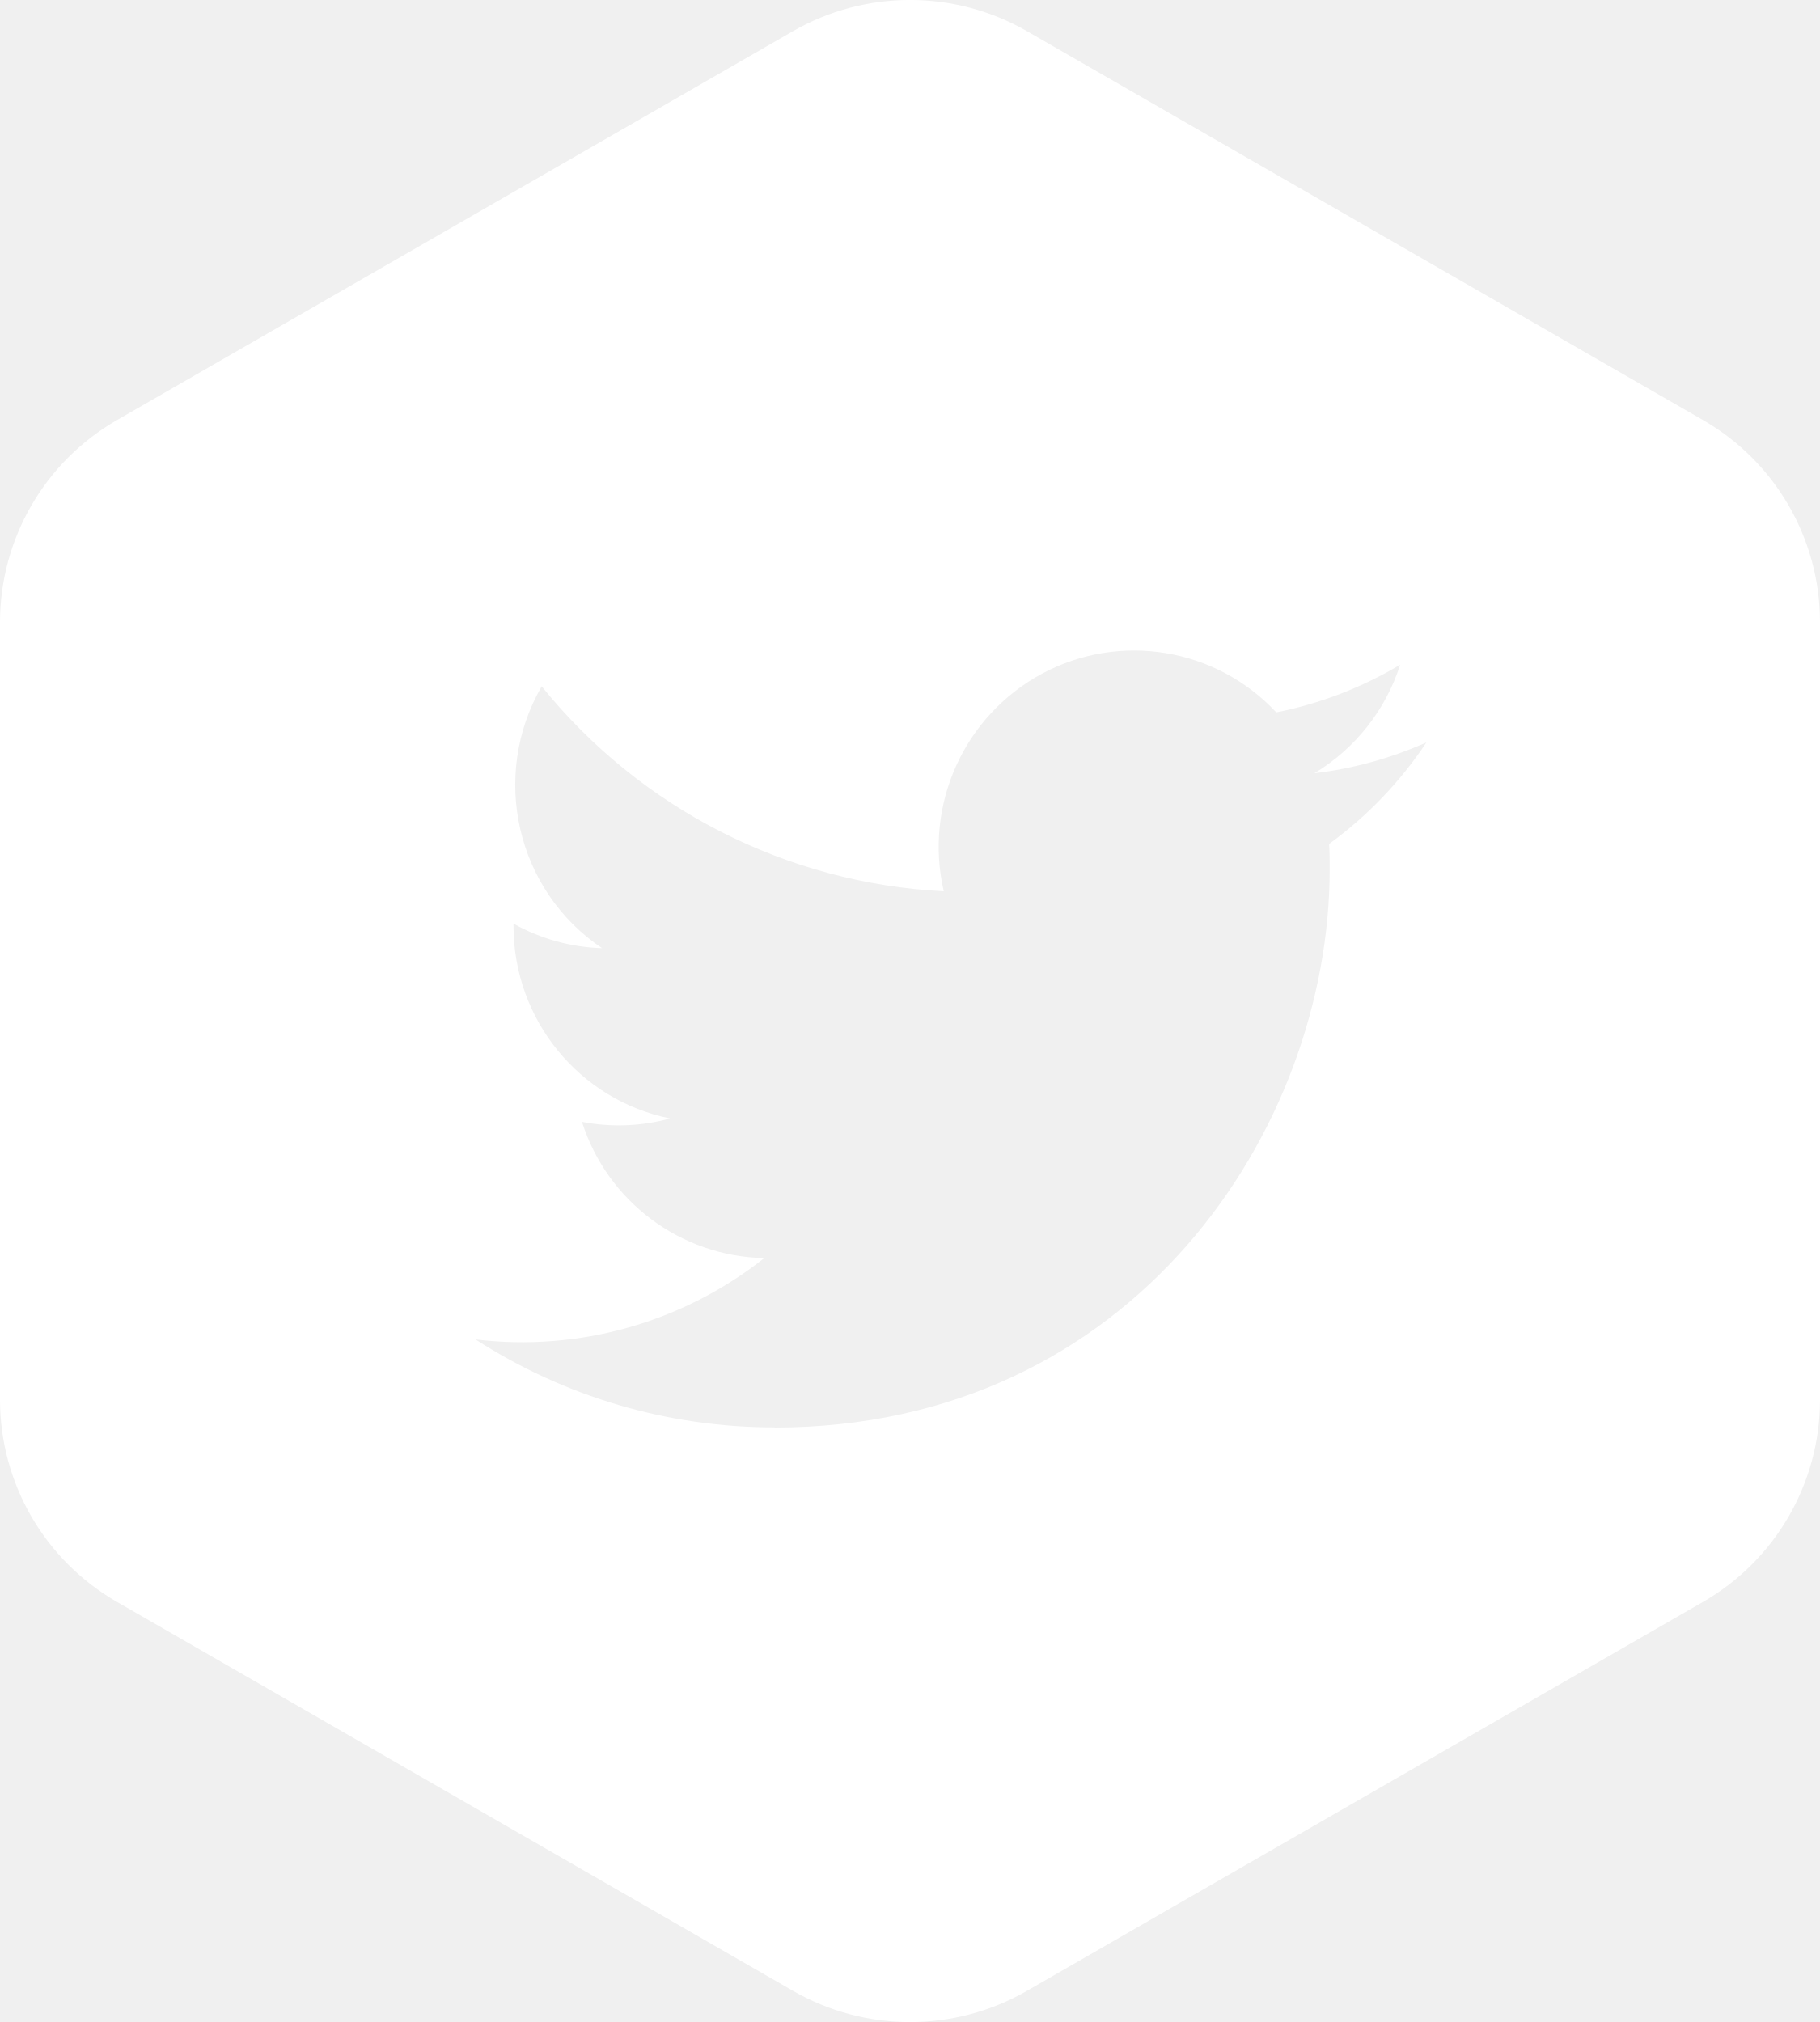
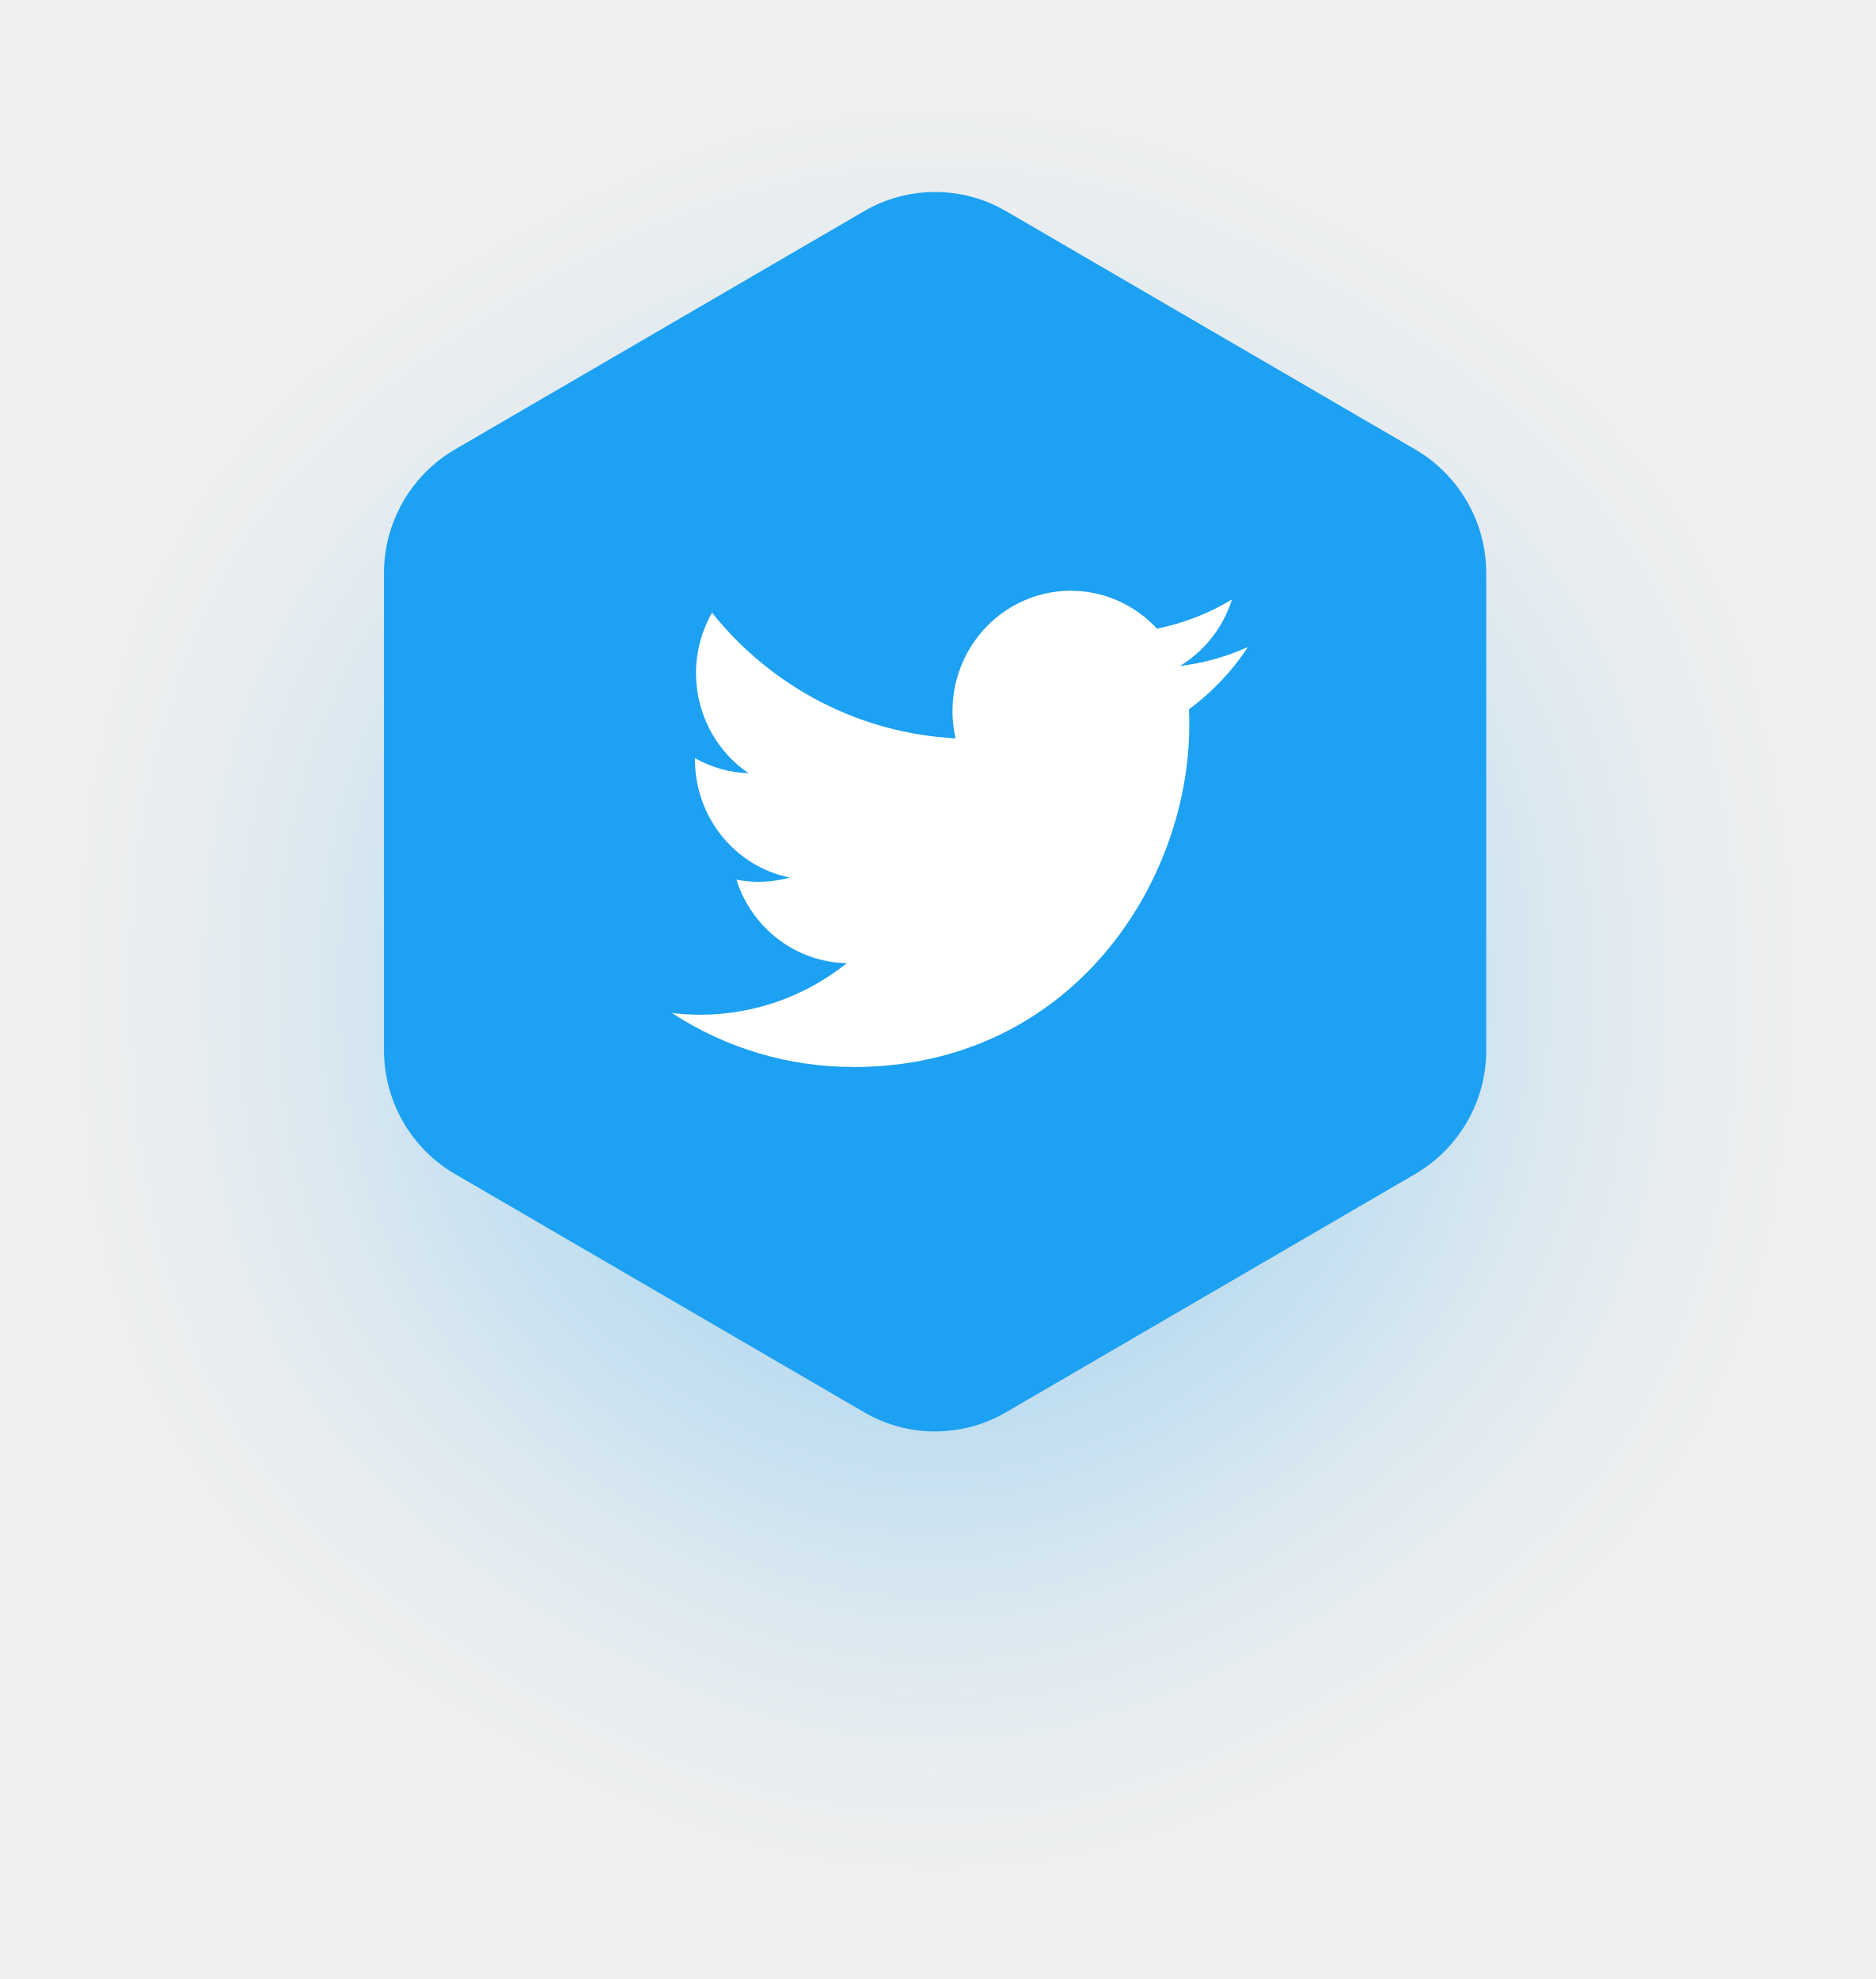
- <svg xmlns="http://www.w3.org/2000/svg" width="54" height="60" viewBox="0 0 54 60">
-   <path fill="#FFF" fill-rule="evenodd" d="M30.473.927a6.965 6.965 0 0 0-6.947 0L3.473 12.465A6.92 6.92 0 0 0 0 18.461V41.54a6.918 6.918 0 0 0 3.473 5.995l20.053 11.538a6.958 6.958 0 0 0 6.947 0l20.054-11.538A6.918 6.918 0 0 0 54 41.539V18.46a6.92 6.92 0 0 0-3.473-5.996L30.473.927zM22.981 42.36c10.647 0 16.471-8.871 16.471-16.565 0-.252 0-.502-.017-.752a11.816 11.816 0 0 0 2.888-3.014c-1.056.471-2.177.78-3.325.916a5.836 5.836 0 0 0 2.545-3.22 11.562 11.562 0 0 1-3.676 1.413 5.77 5.77 0 0 0-6.955-1.145 5.839 5.839 0 0 0-2.91 6.455 16.404 16.404 0 0 1-11.93-6.082c-1.537 2.66-.752 6.063 1.792 7.77a5.721 5.721 0 0 1-2.628-.728v.074c.001 2.771 1.944 5.158 4.645 5.707a5.748 5.748 0 0 1-2.614.1 5.8 5.8 0 0 0 5.408 4.043 11.574 11.574 0 0 1-8.567 2.413 16.321 16.321 0 0 0 8.873 2.61v.005z" />
+ <svg xmlns="http://www.w3.org/2000/svg" xmlns:xlink="http://www.w3.org/1999/xlink" width="127" height="134" viewBox="0 0 127 134">
+   <defs>
+     <path id="b" d="M42.12 1.296a9.54 9.54 0 0 0-9.602 0L4.801 17.436A9.7 9.7 0 0 0 0 25.822v32.28c0 3.459 1.83 6.655 4.8 8.385l27.718 16.14a9.53 9.53 0 0 0 9.603 0l27.718-16.14a9.698 9.698 0 0 0 4.8-8.386V25.822a9.7 9.7 0 0 0-4.8-8.386L42.121 1.296z" />
+     <filter id="a" width="200%" height="200%" x="-50%" y="-50%" filterUnits="objectBoundingBox">
+       <feOffset dy="12" in="SourceAlpha" result="shadowOffsetOuter1" />
+       <feGaussianBlur in="shadowOffsetOuter1" result="shadowBlurOuter1" stdDeviation="13" />
+       <feColorMatrix in="shadowBlurOuter1" values="0 0 0 0 0.114 0 0 0 0 0.631 0 0 0 0 0.949 0 0 0 0.3 0" />
+     </filter>
+   </defs>
+   <g fill="none" fill-rule="evenodd">
+     <g transform="translate(26 13)">
+       <use fill="#000" filter="url(#a)" xlink:href="#b" />
+       <use fill="#1DA1F2" xlink:href="#b" />
+     </g>
+     <path fill="#FFF" d="M57.765 72.25c14.717 0 22.766-12.409 22.766-23.17 0-.352 0-.702-.023-1.052a16.443 16.443 0 0 0 3.992-4.215c-1.46.659-3.01 1.09-4.596 1.281a8.148 8.148 0 0 0 3.518-4.503 15.867 15.867 0 0 1-5.08 1.976c-2.481-2.684-6.422-3.34-9.614-1.602-3.192 1.738-4.841 5.44-4.023 9.029-6.433-.328-12.428-3.421-16.49-8.508-2.124 3.72-1.04 8.48 2.477 10.87a7.837 7.837 0 0 1-3.632-1.02v.104c.001 3.876 2.686 7.215 6.42 7.982a7.854 7.854 0 0 1-3.614.14c1.049 3.317 4.053 5.59 7.476 5.655a15.879 15.879 0 0 1-9.937 3.493 16.009 16.009 0 0 1-1.905-.118 22.367 22.367 0 0 0 12.265 3.652" />
+   </g>
</svg>
